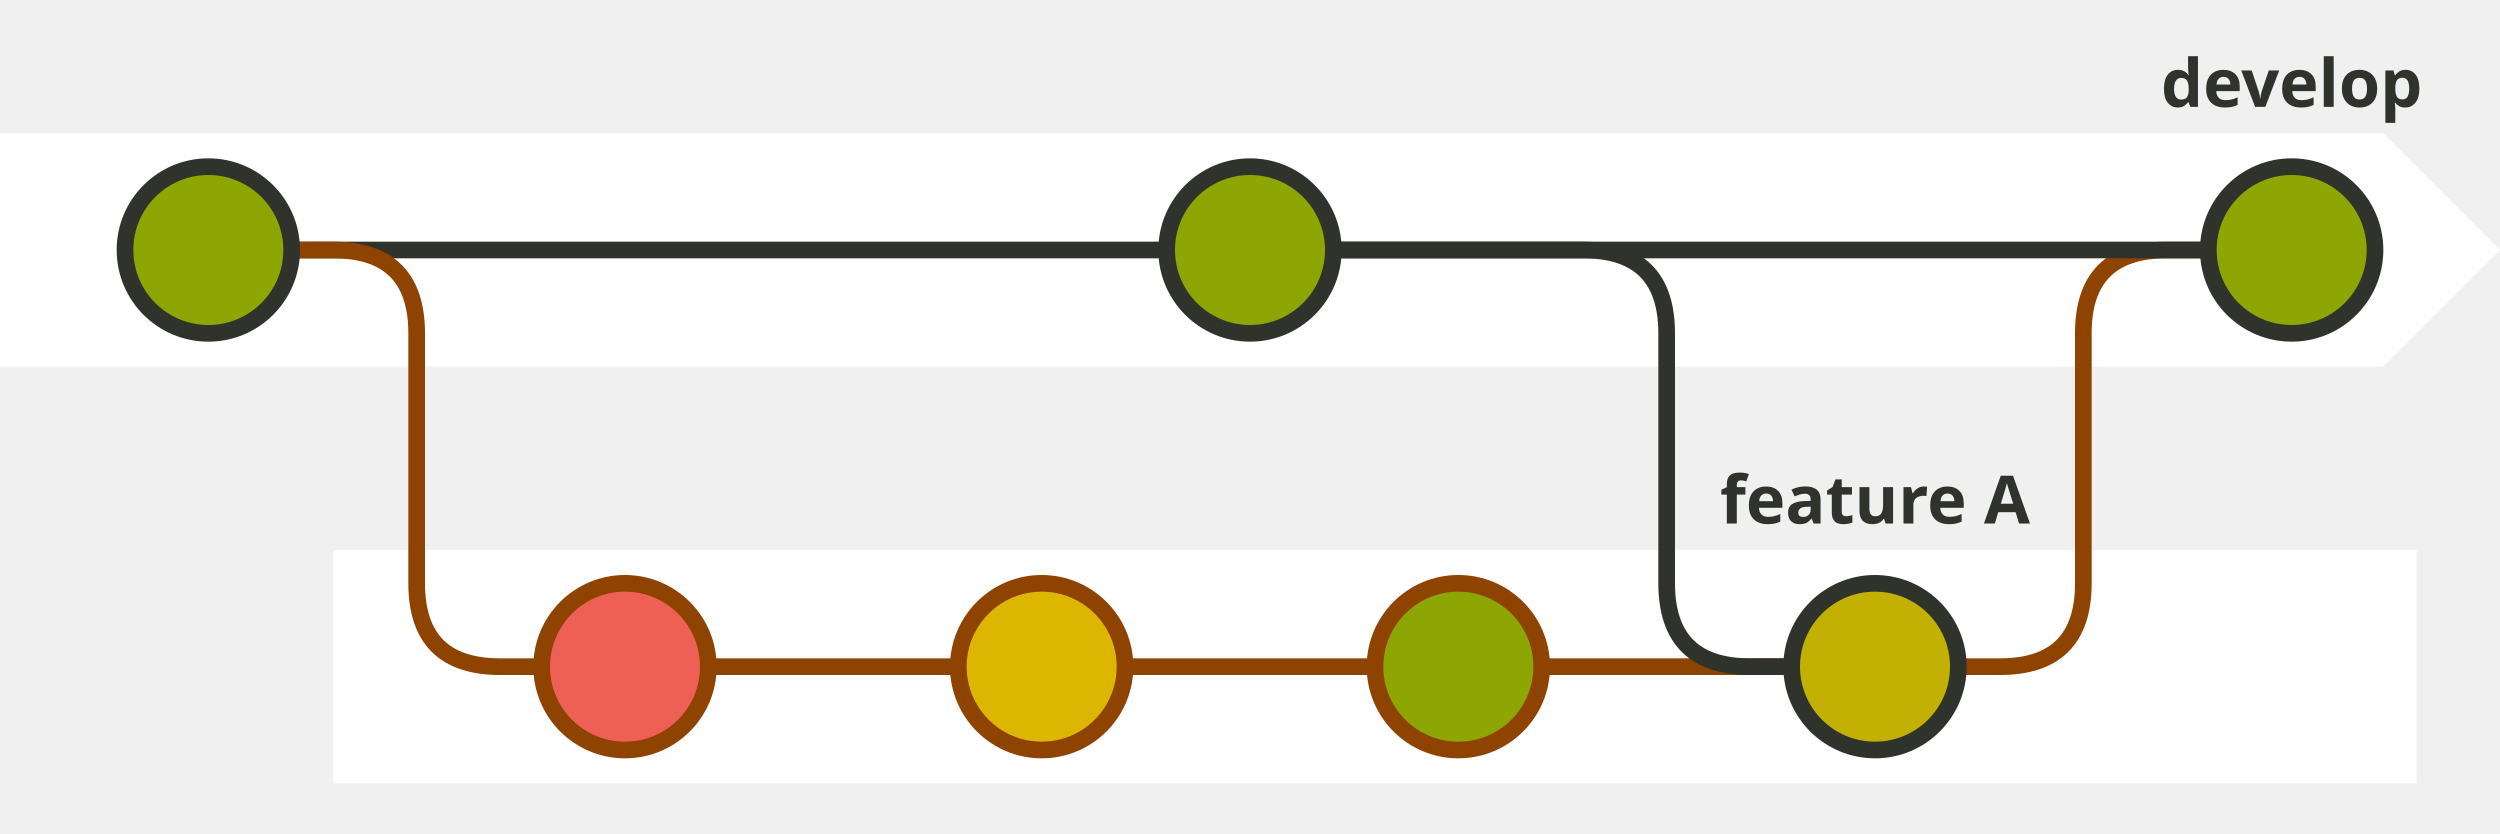
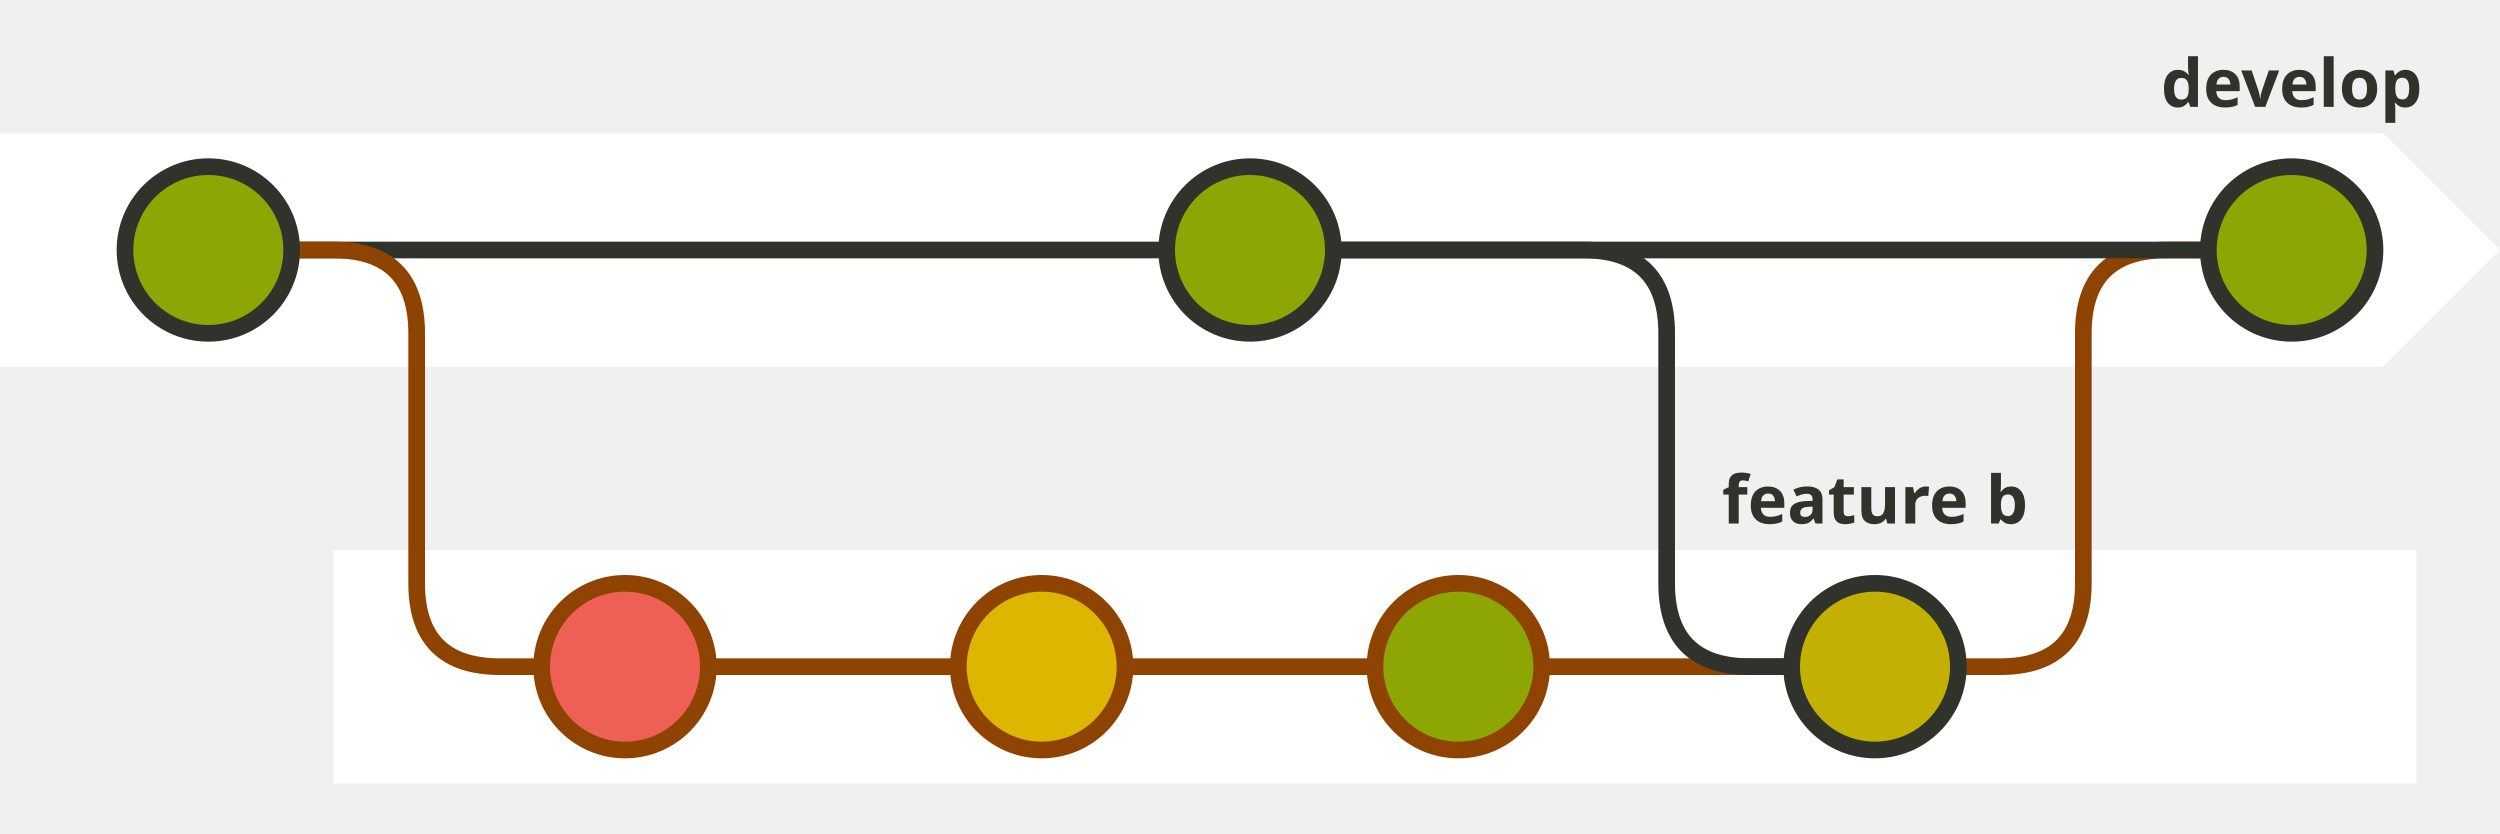
<svg xmlns="http://www.w3.org/2000/svg" id="svg20210417-01-1" width="100%" viewBox="0 0 600 200">
  <style>
      #svg20210417-01-1 {
        border: 1px solid #e8e8e8;
        background-color: #f5f5f5;
      }
      .svg20210417-01-t1 {
        font-family: sans-serif;
        font-size: 16px;
        font-weight: bold;
        text-anchor: middle;
        dominant-baseline: middle;
      }
  </style>
  <path stroke="none" fill="#ffffff" d="M 0 32 L 572 32 L 600 60 L 572 88 L 0 88 Z" />
  <path stroke="none" fill="#ffffff" d="M 80 132 L 580 132 L 580 188 L 80 188 Z" />
  <path stroke-width="4" fill="none" stroke="#2f332b" d="M 70 60 L 280 60" />
  <path stroke-width="4" fill="none" stroke="#8f4300" d="M 70 60 L 80 60 Q 100 60 100 80 L 100 140 Q 100 160 120 160 L 130 160" />
  <path stroke-width="4" fill="none" stroke="#8f4300" d="M 170 160 L 230 160" />
  <path stroke-width="4" fill="none" stroke="#8f4300" d="M 270 160 L 330 160" />
  <path stroke-width="4" fill="none" stroke="#8f4300" d="M 370 160 L 430 160" />
  <path stroke-width="4" fill="none" stroke="#2f332b" d="M 320 60 L 380 60 Q 400 60 400 80 L 400 140 Q 400 160 420 160 L 430 160" />
  <path stroke-width="4" fill="none" stroke="#8f4300" d="M 470 160 L 480 160 Q 500 160 500 140 L 500 80 Q 500 60 520 60 L 530 60" />
  <path stroke-width="4" fill="none" stroke="#2f332b" d="M 320 60 L 530 60" />
  <circle cx="50" cy="60" r="20" stroke-width="4" stroke="#2f332b" fill="#8ea604" />
  <circle cx="300" cy="60" r="20" stroke-width="4" stroke="#2f332b" fill="#8ea604" />
  <circle cx="150" cy="160" r="20" stroke-width="4" stroke="#8f4300" fill="#ee6055" />
  <circle cx="250" cy="160" r="20" stroke-width="4" stroke="#8f4300" fill="#dcb601" />
  <circle cx="350" cy="160" r="20" stroke-width="4" stroke="#8f4300" fill="#8ea604" />
  <circle cx="450" cy="160" r="20" stroke-width="4" stroke="#2f332b" fill="#c2b102" />
  <circle cx="550" cy="60" r="20" stroke-width="4" stroke="#2f332b" fill="#8ea604" />
  <text class="svg20210417-01-t1" x="550" y="20" fill="#2f332b">develop</text>
-   <text class="svg20210417-01-t1" x="450" y="120" fill="#2f332b">feature A</text>
+   <text class="svg20210417-01-t1" x="450" y="120" fill="#2f332b">feature b</text>
</svg>
